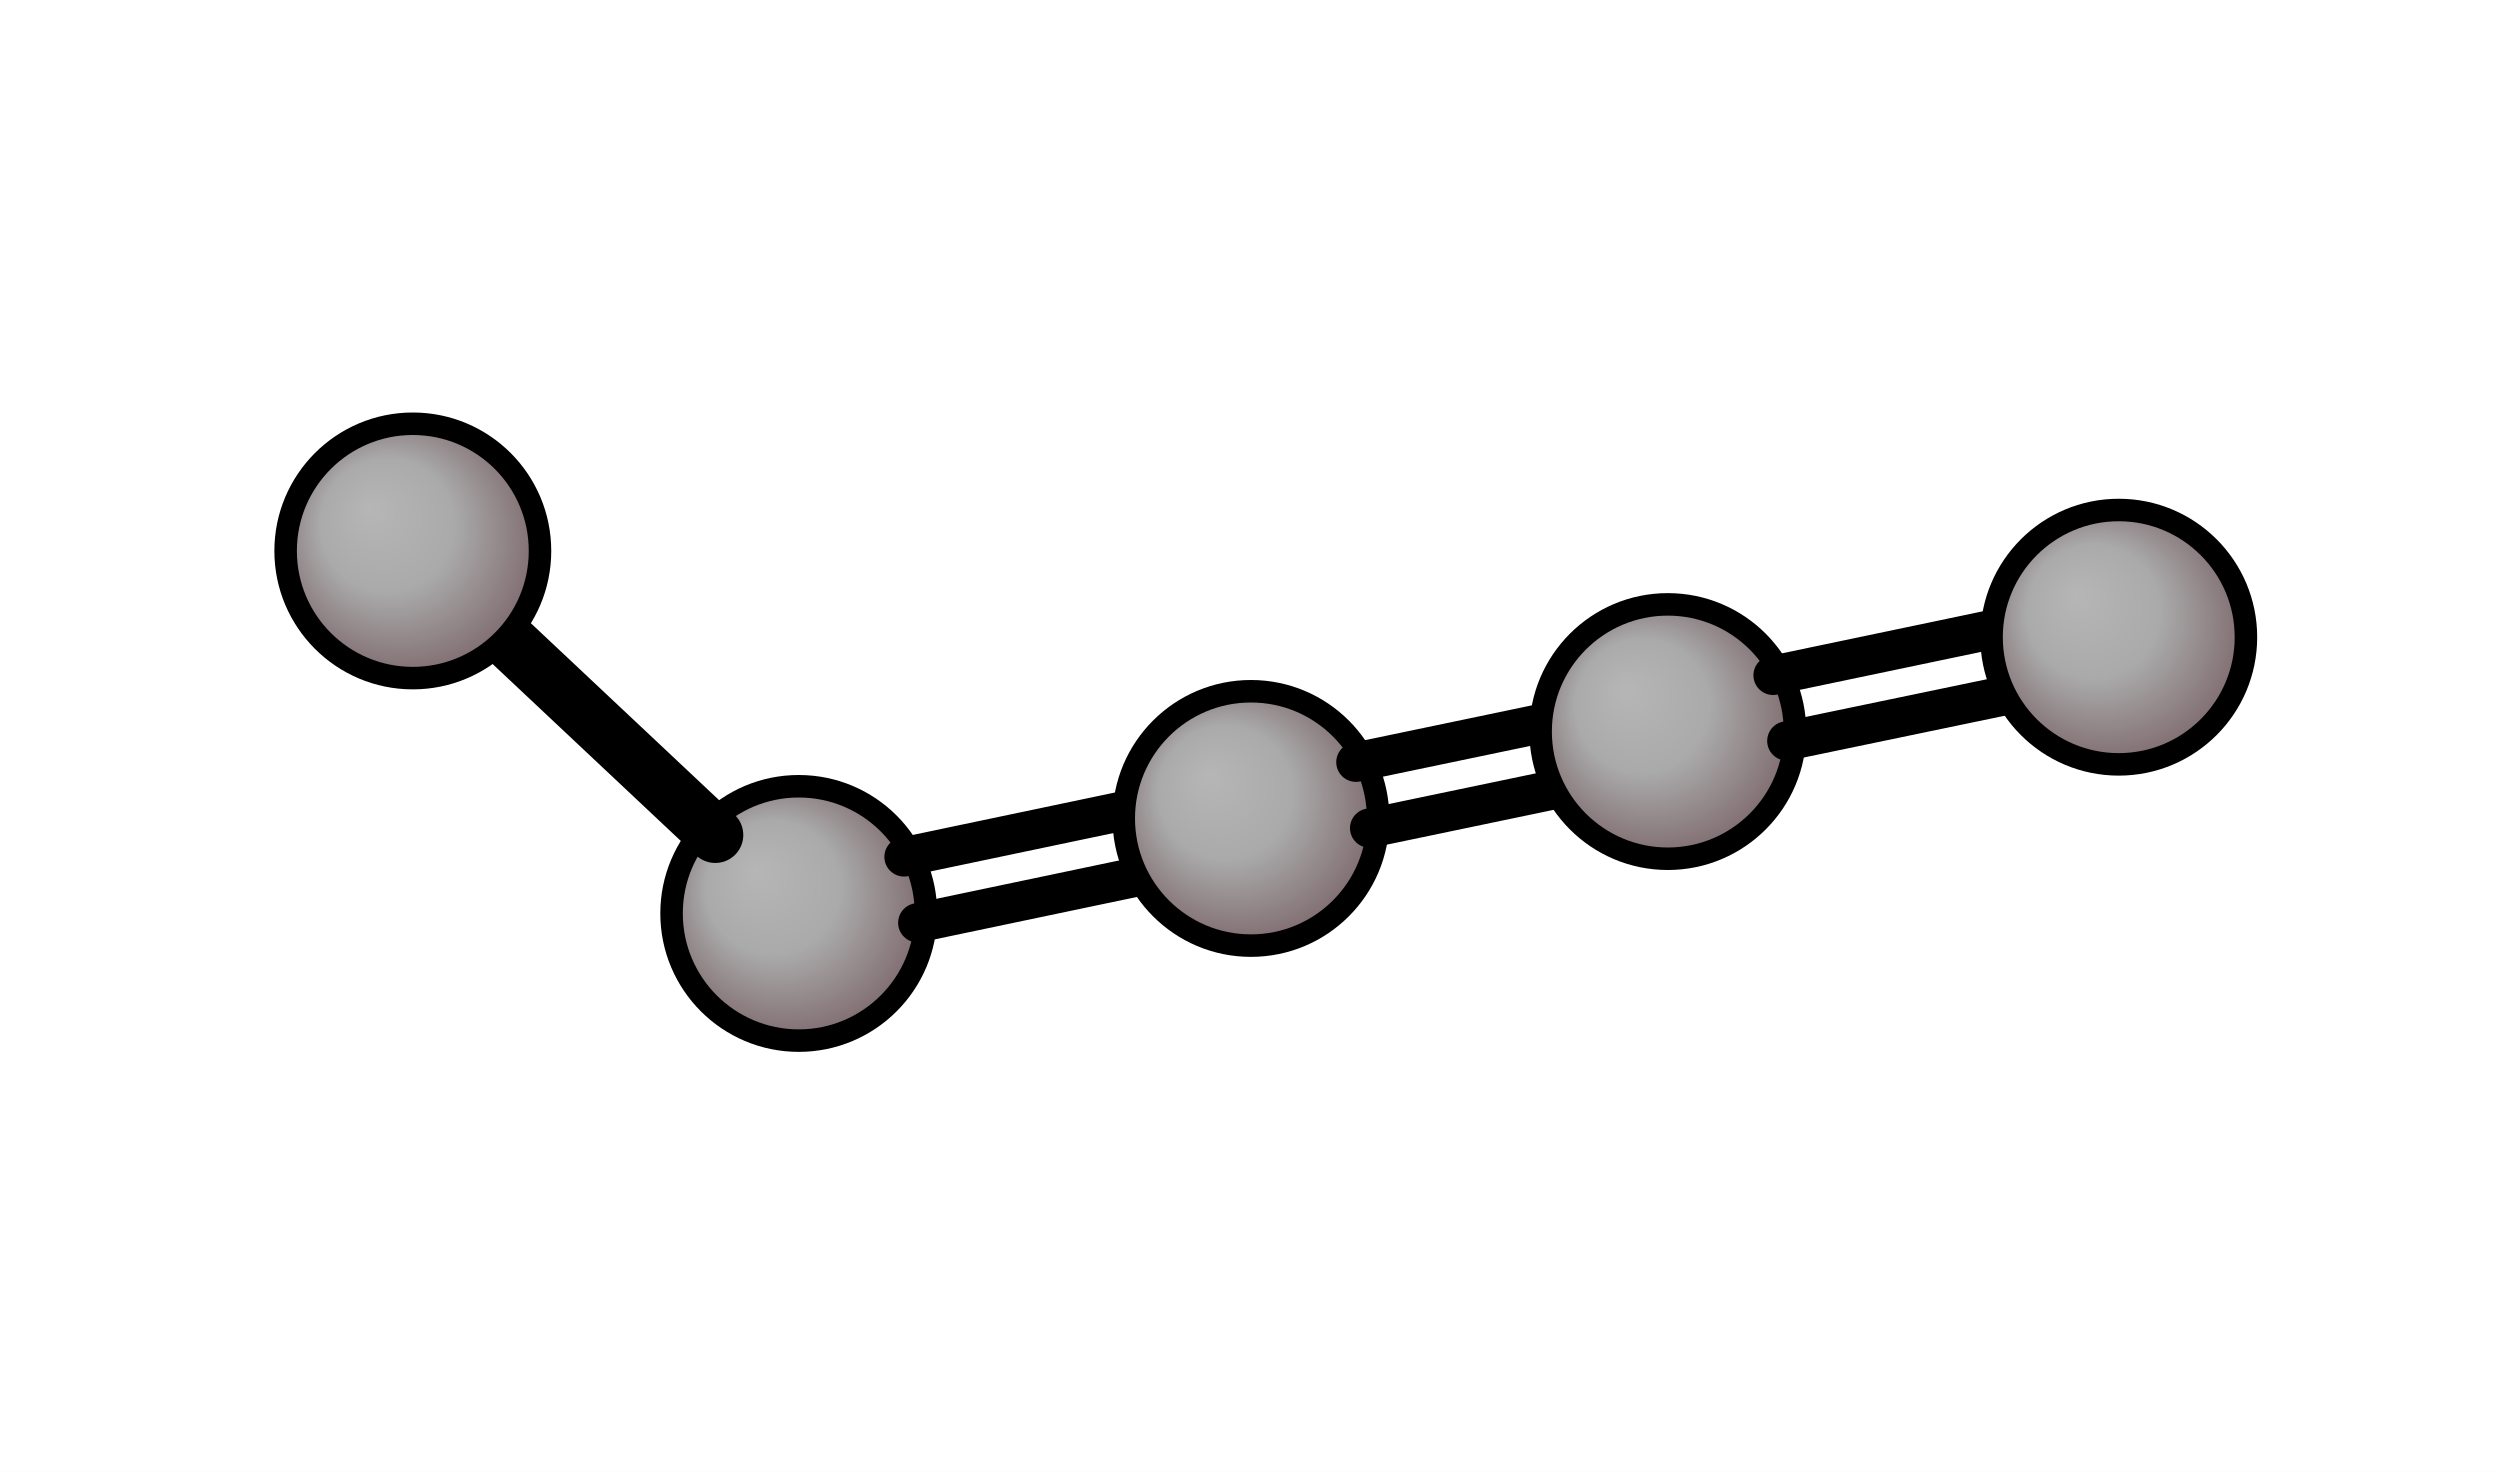
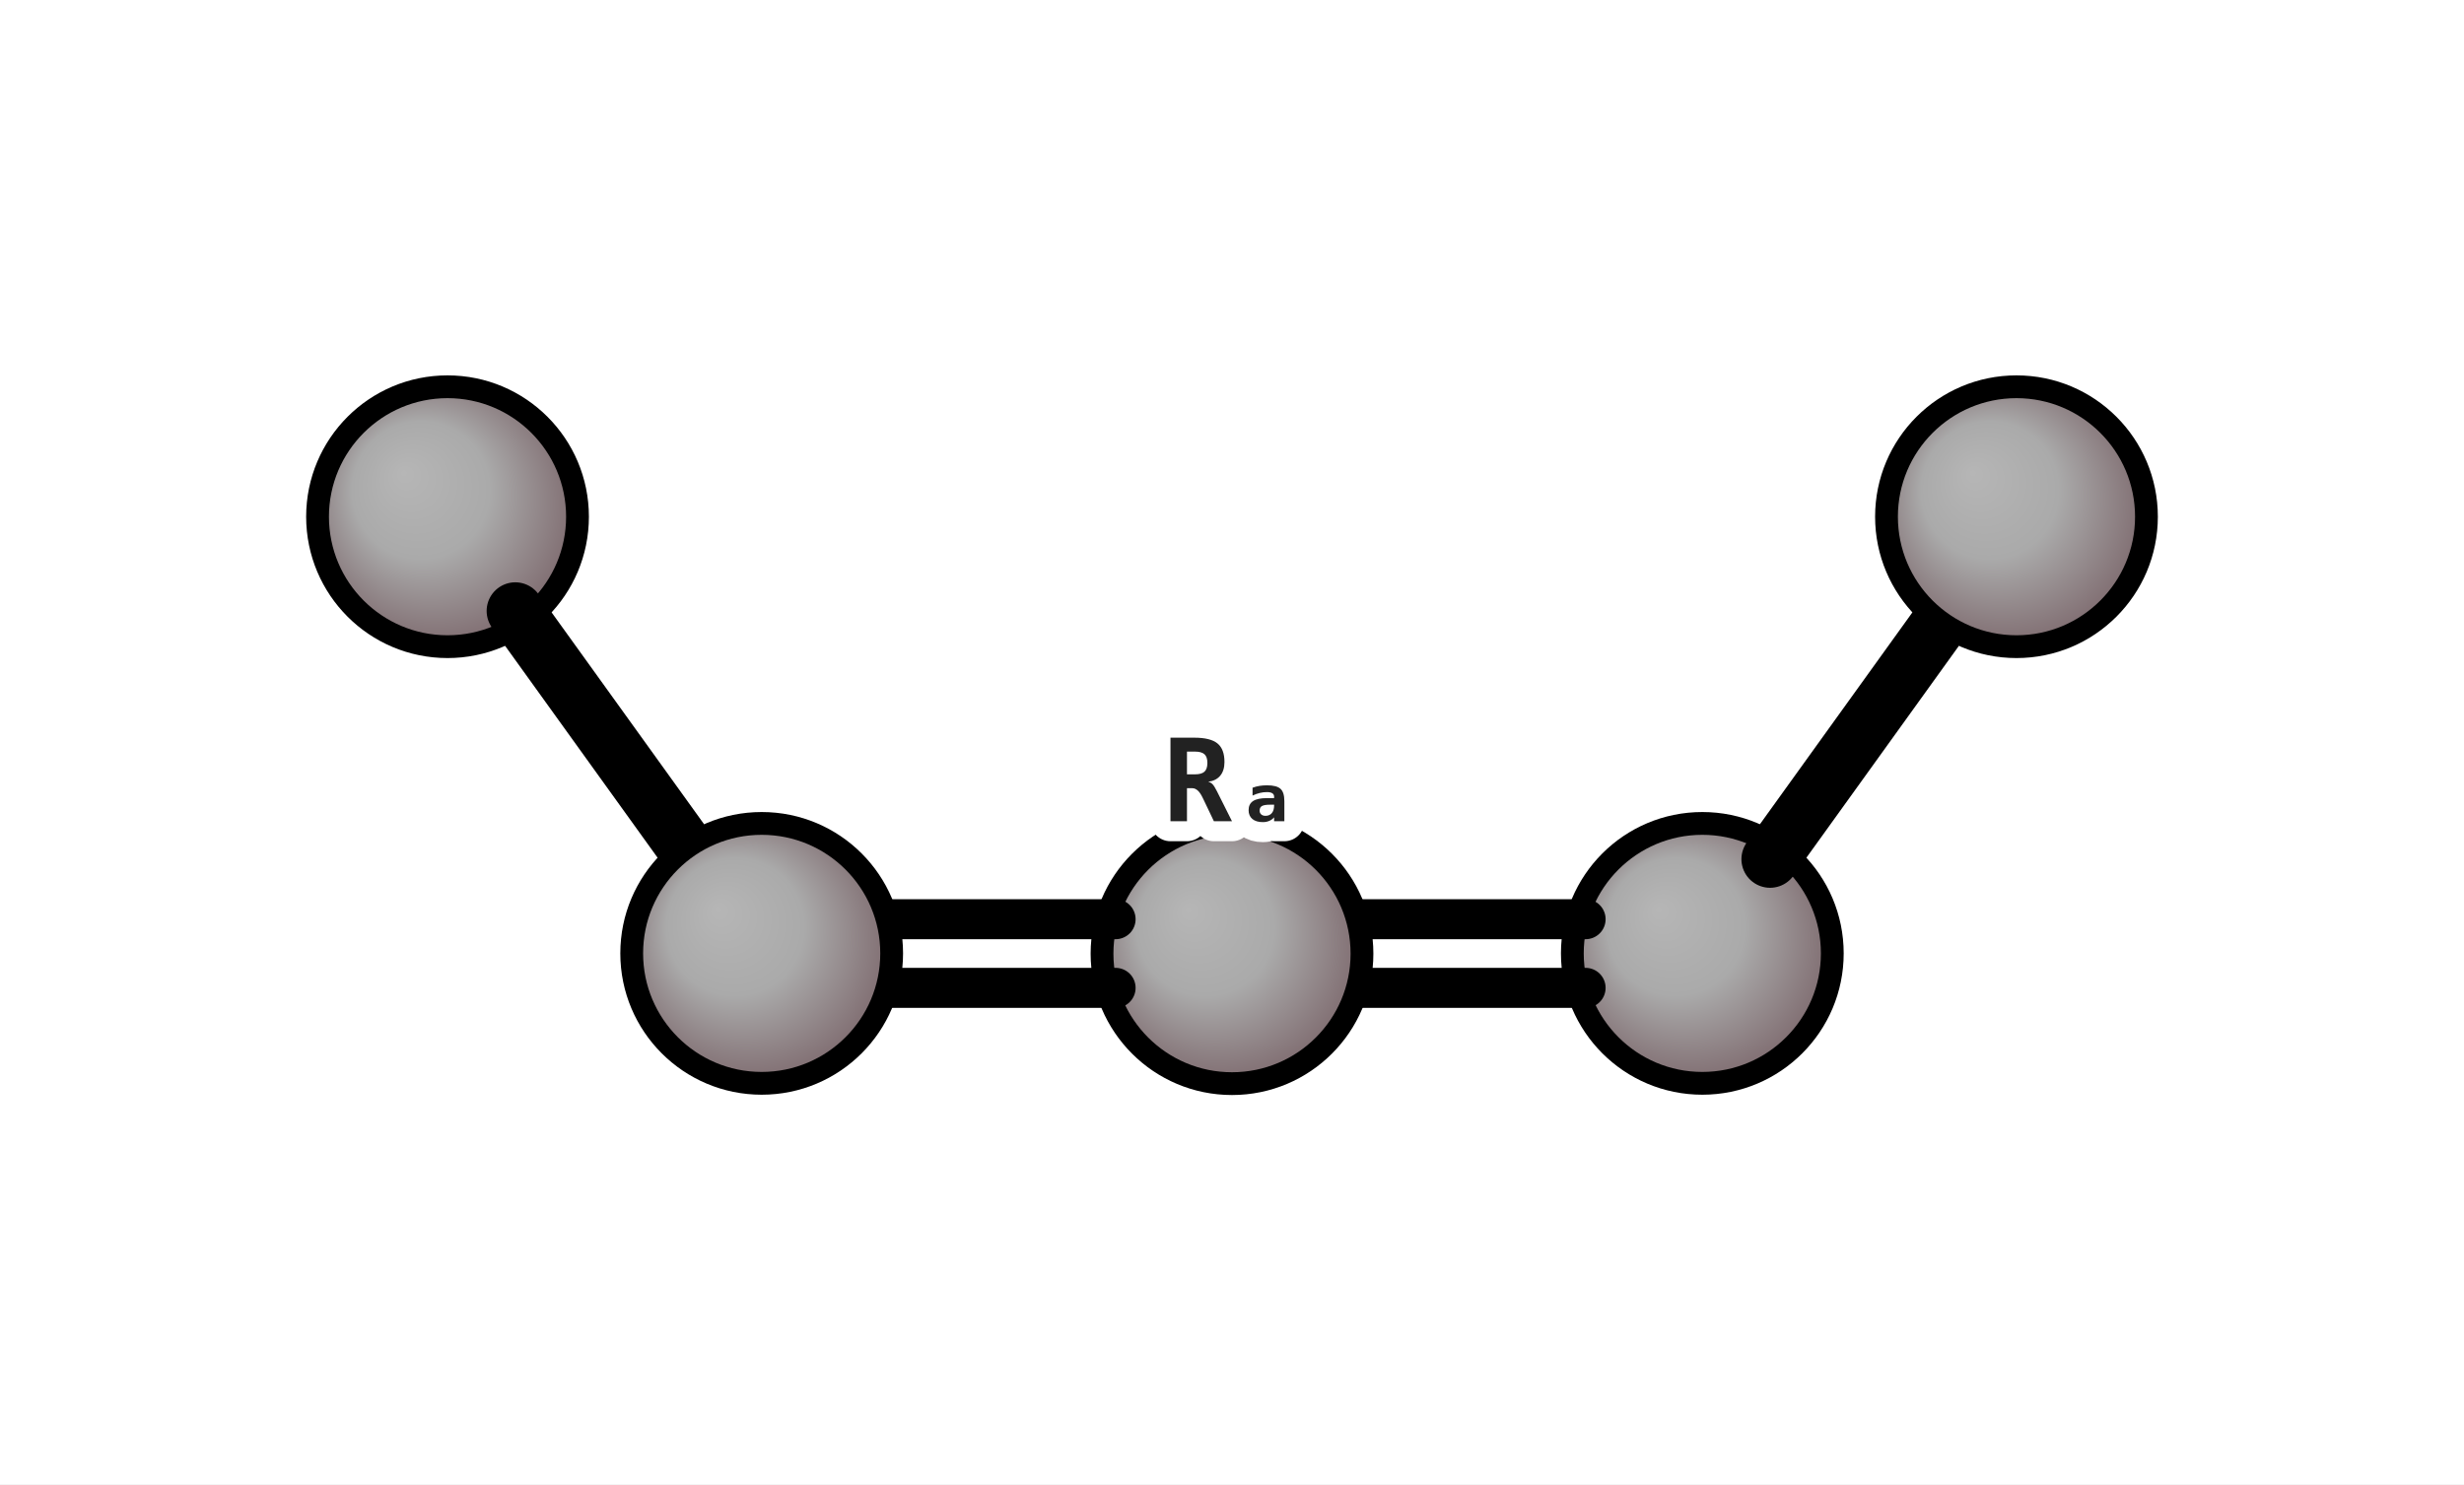
- <svg xmlns="http://www.w3.org/2000/svg" viewBox="0 0 800 471" width="800" height="471">
+ <svg xmlns="http://www.w3.org/2000/svg" viewBox="0 0 800 482" width="800" height="482">
  <rect width="100%" height="100%" fill="#ffffff" />
  <defs>
    <radialGradient id="x0g0" cx=".5" cy=".5" fx=".33" fy=".33" r=".66">
      <stop offset="0%" stop-color="#b6b6b6" />
      <stop offset="40%" stop-color="#aaaaaa" />
      <stop offset="100%" stop-color="#6b4f55" />
    </radialGradient>
    <radialGradient id="x0g1" cx=".5" cy=".5" fx=".33" fy=".33" r=".66">
      <stop offset="0%" stop-color="#b6b6b6" />
      <stop offset="40%" stop-color="#aaaaaa" />
      <stop offset="100%" stop-color="#6b4f55" />
    </radialGradient>
    <radialGradient id="x0g2" cx=".5" cy=".5" fx=".33" fy=".33" r=".66">
      <stop offset="0%" stop-color="#b6b6b6" />
      <stop offset="40%" stop-color="#aaaaaa" />
      <stop offset="100%" stop-color="#6b4f55" />
    </radialGradient>
    <radialGradient id="x0g3" cx=".5" cy=".5" fx=".33" fy=".33" r=".66">
      <stop offset="0%" stop-color="#b6b6b6" />
      <stop offset="40%" stop-color="#aaaaaa" />
      <stop offset="100%" stop-color="#6b4f55" />
    </radialGradient>
    <radialGradient id="x0g4" cx=".5" cy=".5" fx=".33" fy=".33" r=".66">
      <stop offset="0%" stop-color="#b6b6b6" />
      <stop offset="40%" stop-color="#aaaaaa" />
      <stop offset="100%" stop-color="#6b4f55" />
    </radialGradient>
  </defs>
-   <circle cx="255.6" cy="292.3" r="40.7" fill="url(#x0g1)" stroke="#000000" stroke-width="7.2" />
-   <line x1="289.3" y1="274.2" x2="362.2" y2="258.9" stroke="#000000" stroke-width="12.6" stroke-linecap="round" />
-   <line x1="293.7" y1="295.3" x2="366.6" y2="280.0" stroke="#000000" stroke-width="12.6" stroke-linecap="round" />
-   <line x1="228.9" y1="267.2" x2="158.8" y2="201.3" stroke="#000000" stroke-width="17.9" stroke-linecap="round" />
-   <circle cx="400.3" cy="261.9" r="40.7" fill="url(#x0g2)" stroke="#000000" stroke-width="7.2" />
-   <line x1="433.9" y1="243.9" x2="495.7" y2="231.0" stroke="#000000" stroke-width="12.6" stroke-linecap="round" />
-   <line x1="438.3" y1="265.0" x2="500.1" y2="252.1" stroke="#000000" stroke-width="12.6" stroke-linecap="round" />
-   <circle cx="533.7" cy="234.1" r="40.7" fill="url(#x0g3)" stroke="#000000" stroke-width="7.2" />
-   <line x1="567.4" y1="216.1" x2="640.0" y2="200.9" stroke="#000000" stroke-width="12.6" stroke-linecap="round" />
-   <line x1="571.8" y1="237.1" x2="644.4" y2="222.0" stroke="#000000" stroke-width="12.6" stroke-linecap="round" />
-   <circle cx="678.0" cy="203.9" r="40.7" fill="url(#x0g4)" stroke="#000000" stroke-width="7.2" />
-   <circle cx="132.1" cy="176.3" r="40.7" fill="url(#x0g0)" stroke="#000000" stroke-width="7.2" />
+   <circle cx="552.7" cy="309.6" r="42.2" fill="url(#x0g3)" stroke="#000000" stroke-width="7.4" />
+   <line x1="514.8" y1="320.8" x2="437.8" y2="320.8" stroke="#000000" stroke-width="13.0" stroke-linecap="round" />
+   <line x1="514.8" y1="298.5" x2="437.8" y2="298.5" stroke="#000000" stroke-width="13.0" stroke-linecap="round" />
+   <line x1="574.7" y1="279.0" x2="632.7" y2="198.4" stroke="#000000" stroke-width="18.6" stroke-linecap="round" />
+   <circle cx="145.3" cy="167.8" r="42.2" fill="url(#x0g0)" stroke="#000000" stroke-width="7.4" />
+   <line x1="167.3" y1="198.4" x2="225.3" y2="279.0" stroke="#000000" stroke-width="18.6" stroke-linecap="round" />
+   <circle cx="400.0" cy="309.7" r="42.2" fill="url(#x0g2)" stroke="#000000" stroke-width="7.4" />
+   <line x1="362.2" y1="320.8" x2="285.2" y2="320.8" stroke="#000000" stroke-width="13.0" stroke-linecap="round" />
+   <line x1="362.2" y1="298.5" x2="285.2" y2="298.5" stroke="#000000" stroke-width="13.0" stroke-linecap="round" />
+   <circle cx="654.7" cy="167.8" r="42.2" fill="url(#x0g4)" stroke="#000000" stroke-width="7.4" />
+   <circle cx="247.3" cy="309.6" r="42.2" fill="url(#x0g1)" stroke="#000000" stroke-width="7.4" />
+   <text x="400.0" y="253.8" font-family="monospace" font-size="37.2px" font-weight="bold" text-anchor="middle" dominant-baseline="central" fill="#ffffff" stroke="#ffffff" stroke-width="13.0" stroke-linejoin="round">Rₐ</text>
+   <text x="400.0" y="253.8" font-family="monospace" font-size="37.2px" font-weight="bold" text-anchor="middle" dominant-baseline="central" fill="#222222">Rₐ</text>
</svg>
